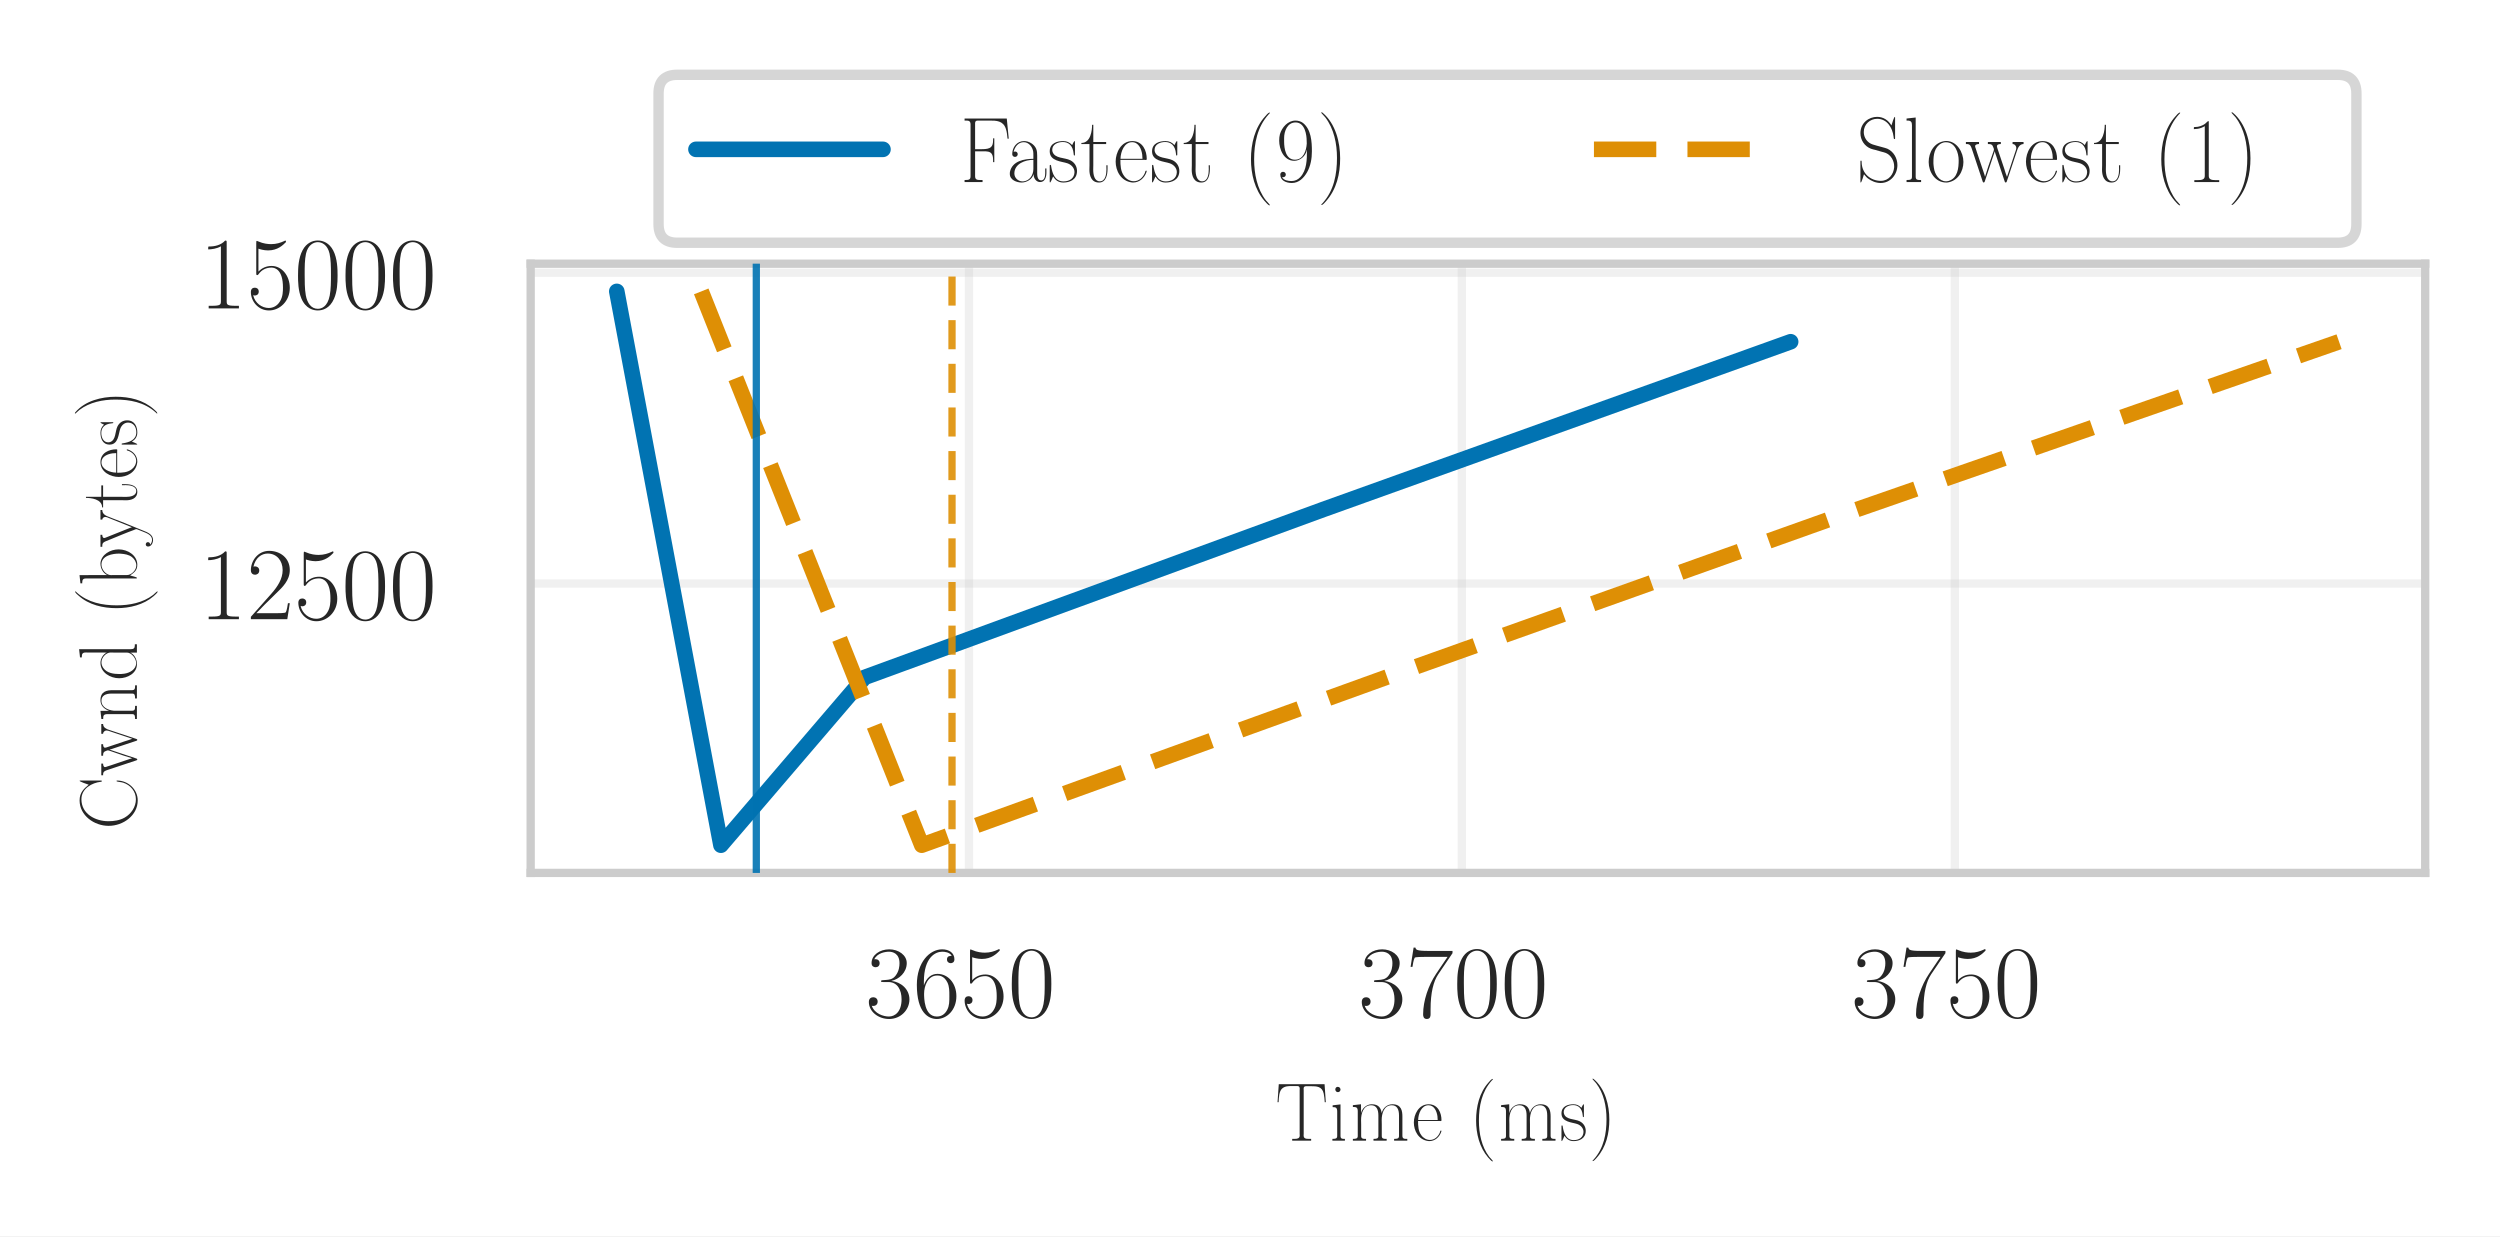
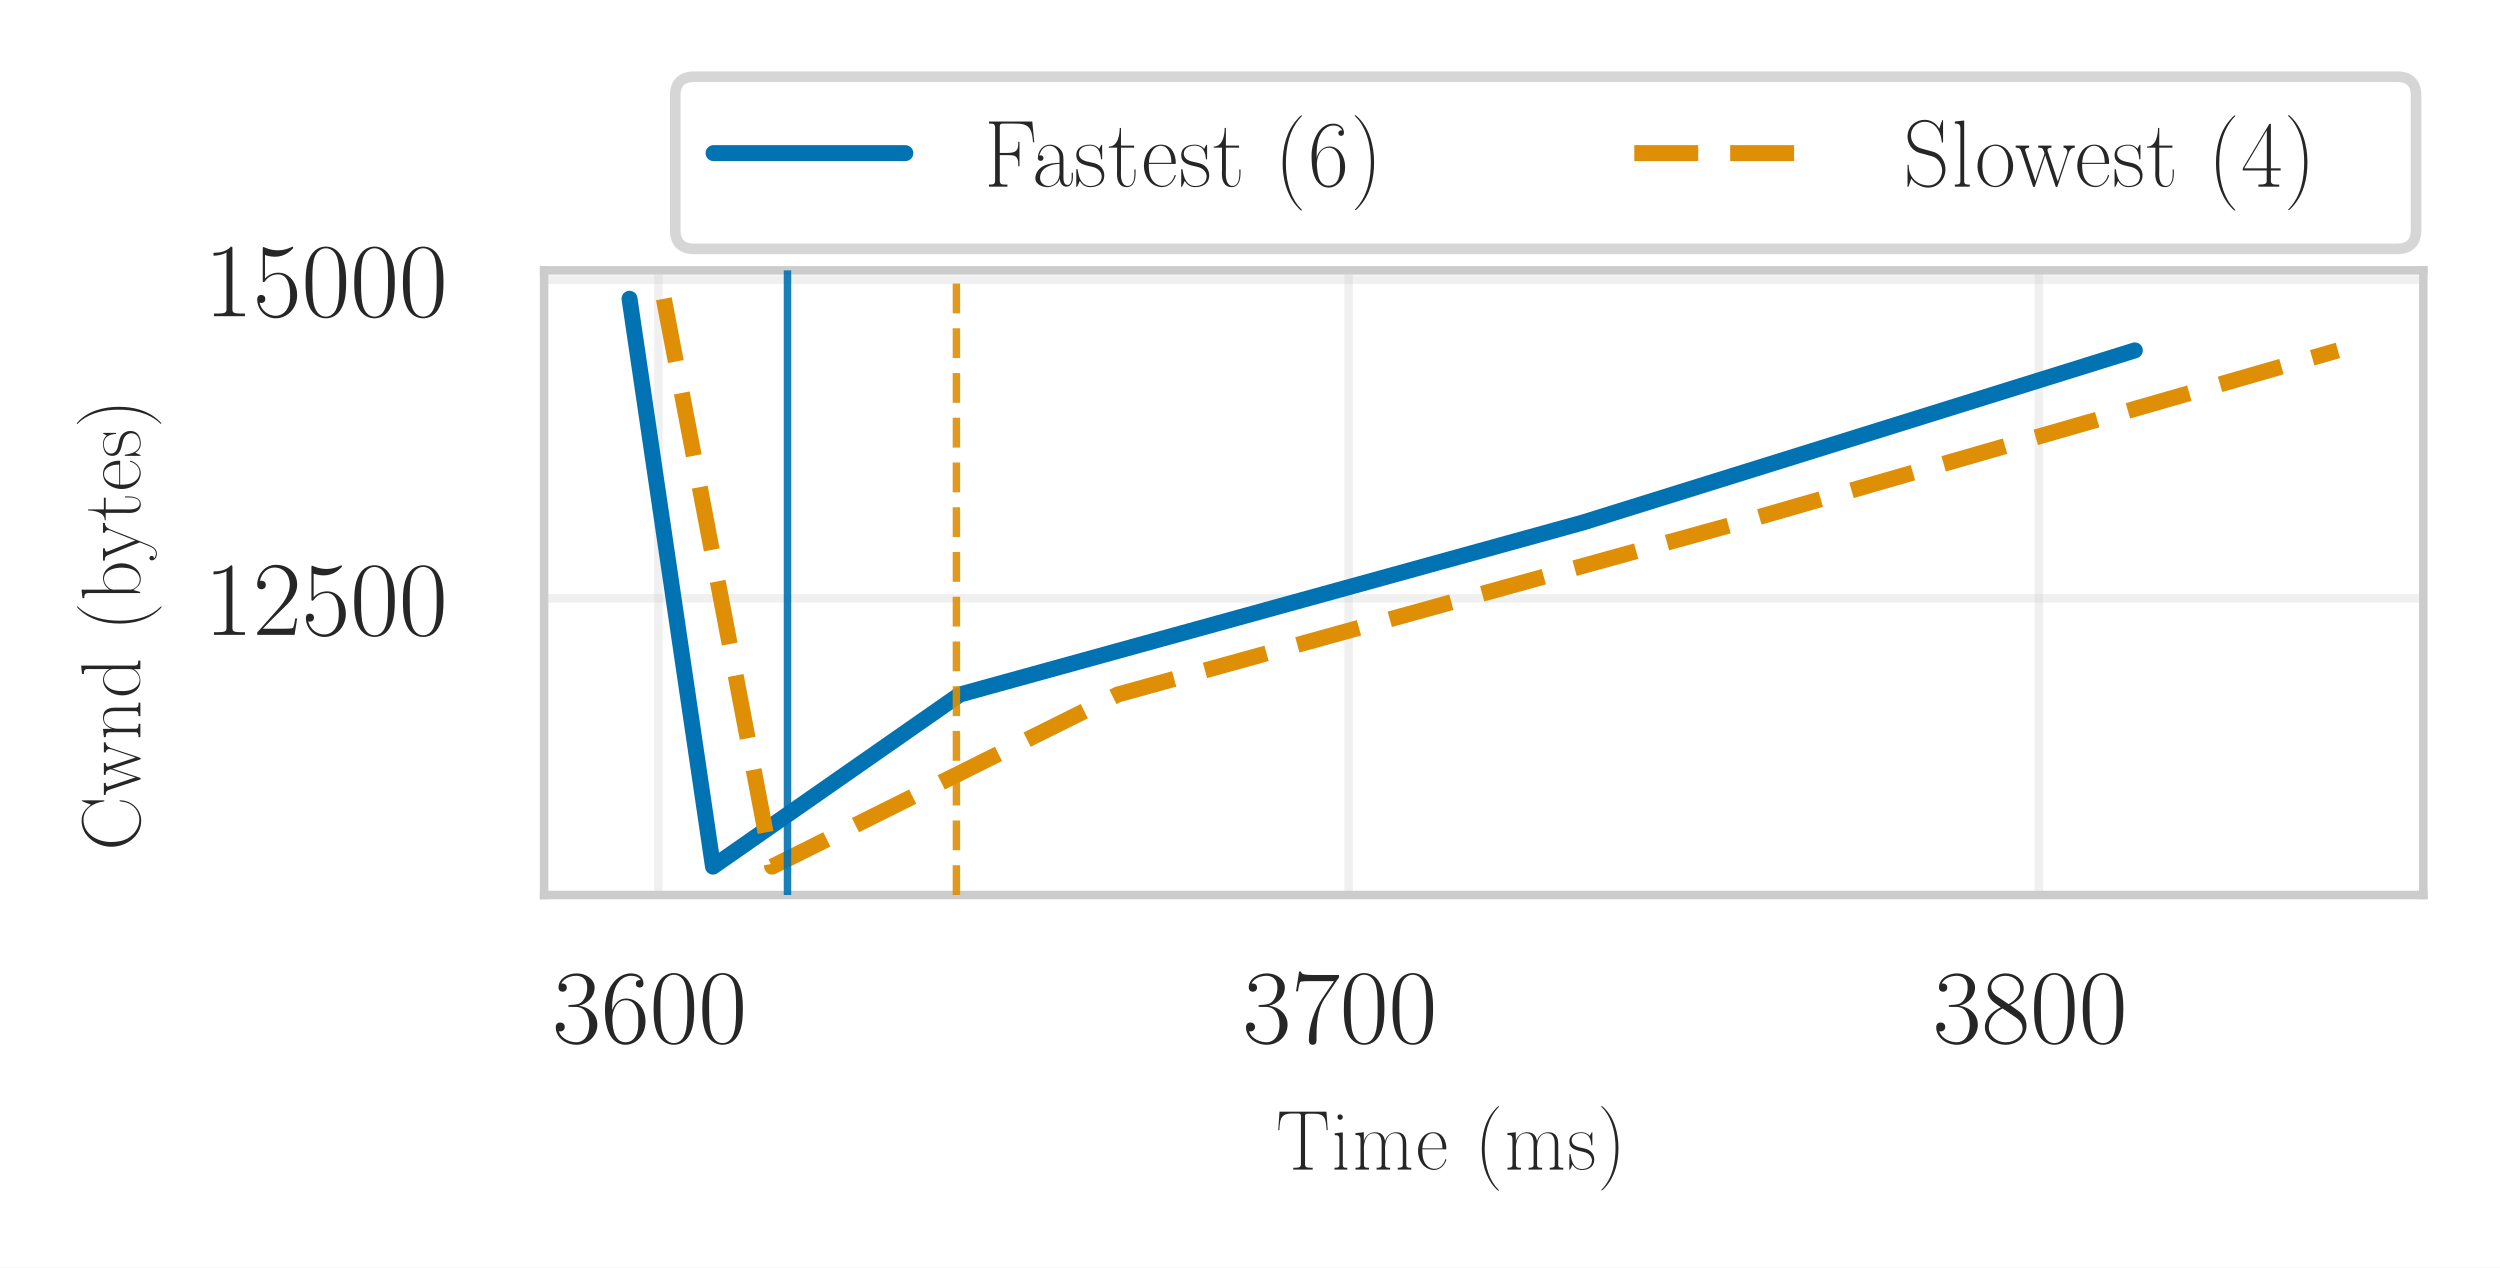
- <svg xmlns="http://www.w3.org/2000/svg" xmlns:xlink="http://www.w3.org/1999/xlink" width="240.616pt" height="118.98pt" viewBox="0 0 240.616 118.98" version="1.1">
+ <svg xmlns="http://www.w3.org/2000/svg" xmlns:xlink="http://www.w3.org/1999/xlink" width="234.674pt" height="118.98pt" viewBox="0 0 234.674 118.98" version="1.1">
  <defs>
    <style type="text/css">*{stroke-linejoin: round; stroke-linecap: butt}</style>
  </defs>
  <g id="figure_1">
    <g id="patch_1">
-       <path d="M 0 118.98  L 240.616 118.98  L 240.616 -0  L 0 -0  z " style="fill: #ffffff" />
+       <path d="M 0 118.98  L 234.674 118.98  L 234.674 -0  L 0 -0  z " style="fill: #ffffff" />
    </g>
    <g id="axes_1">
      <g id="patch_2">
-         <path d="M 51.075 84.014  L 233.416 84.014  L 233.416 25.38  L 51.075 25.38  z " style="fill: #ffffff" />
+         <path d="M 51.075 84.014  L 227.474 84.014  L 227.474 25.38  L 51.075 25.38  z " style="fill: #ffffff" />
      </g>
      <g id="matplotlib.axis_1">
        <g id="xtick_1">
          <g id="line2d_1">
-             <path d="M 93.258 84.014  L 93.258 25.38  " clip-path="url(#pd3fe9ba303)" style="fill: none; stroke: #cccccc; stroke-opacity: 0.3; stroke-width: 0.8; stroke-linecap: round" />
+             <path d="M 61.802 84.014  L 61.802 25.38  " clip-path="url(#pae5248fd1d)" style="fill: none; stroke: #cccccc; stroke-opacity: 0.3; stroke-width: 0.8; stroke-linecap: round" />
          </g>
          <g id="text_1">
-             <g style="fill: #262626" transform="translate(83.29579 97.87513) scale(0.1 -0.1)">
+             <g style="fill: #262626" transform="translate(51.83964 97.87513) scale(0.1 -0.1)">
              <defs>
                <path id="CMR17-33" d="M 1414 2157  C 1984 2157 2234 1662 2234 1090  C 2234 320 1824 25 1453 25  C 1114 25 563 194 390 693  C 422 680 454 680 486 680  C 640 680 755 782 755 948  C 755 1133 614 1216 486 1216  C 378 1216 211 1165 211 926  C 211 335 787 -128 1466 -128  C 2176 -128 2720 430 2720 1085  C 2720 1707 2208 2157 1600 2227  C 2086 2328 2554 2756 2554 3329  C 2554 3820 2048 4179 1472 4179  C 890 4179 378 3829 378 3329  C 378 3110 544 3072 627 3072  C 762 3072 877 3155 877 3321  C 877 3486 762 3569 627 3569  C 602 3569 570 3569 544 3557  C 730 3959 1235 4032 1459 4032  C 1683 4032 2106 3925 2106 3320  C 2106 3143 2080 2828 1862 2550  C 1670 2304 1453 2304 1242 2284  C 1210 2284 1062 2269 1037 2269  C 992 2263 966 2257 966 2208  C 966 2163 973 2157 1101 2157  L 1414 2157  z " transform="scale(0.015625)" />
                <path id="CMR17-36" d="M 678 2176  C 678 3690 1395 4032 1811 4032  C 1946 4032 2272 4009 2400 3776  C 2298 3776 2106 3776 2106 3553  C 2106 3381 2246 3323 2336 3323  C 2394 3323 2566 3348 2566 3560  C 2566 3954 2246 4179 1805 4179  C 1043 4179 243 3390 243 1984  C 243 253 966 -128 1478 -128  C 2099 -128 2688 427 2688 1283  C 2688 2081 2170 2662 1517 2662  C 1126 2662 838 2407 678 1960  L 678 2176  z M 1478 25  C 691 25 691 1200 691 1436  C 691 1896 909 2560 1504 2560  C 1613 2560 1926 2560 2138 2120  C 2253 1870 2253 1609 2253 1289  C 2253 944 2253 690 2118 434  C 1978 171 1773 25 1478 25  z " transform="scale(0.015625)" />
-                 <path id="CMR17-35" d="M 730 3692  C 794 3666 1056 3584 1325 3584  C 1920 3584 2246 3911 2432 4100  C 2432 4157 2432 4192 2394 4192  C 2387 4192 2374 4192 2323 4163  C 2099 4058 1837 3973 1517 3973  C 1325 3973 1037 3999 723 4139  C 653 4171 640 4171 634 4171  C 602 4171 595 4164 595 4037  L 595 2203  C 595 2089 595 2057 659 2057  C 691 2057 704 2070 736 2114  C 941 2401 1222 2522 1542 2522  C 1766 2522 2246 2382 2246 1289  C 2246 1085 2246 715 2054 421  C 1894 159 1645 25 1370 25  C 947 25 518 320 403 814  C 429 807 480 795 506 795  C 589 795 749 840 749 1038  C 749 1210 627 1280 506 1280  C 358 1280 262 1190 262 1011  C 262 454 704 -128 1382 -128  C 2042 -128 2669 440 2669 1264  C 2669 2030 2170 2624 1549 2624  C 1222 2624 947 2503 730 2274  L 730 3692  z " transform="scale(0.015625)" />
                <path id="CMR17-30" d="M 2688 2025  C 2688 2416 2682 3080 2413 3591  C 2176 4039 1798 4198 1466 4198  C 1158 4198 768 4058 525 3597  C 269 3118 243 2524 243 2025  C 243 1661 250 1106 448 619  C 723 -39 1216 -128 1466 -128  C 1760 -128 2208 -7 2470 600  C 2662 1042 2688 1559 2688 2025  z M 1466 -26  C 1056 -26 813 325 723 812  C 653 1188 653 1738 653 2096  C 653 2588 653 2997 736 3387  C 858 3929 1216 4096 1466 4096  C 1728 4096 2067 3923 2189 3400  C 2272 3036 2278 2607 2278 2096  C 2278 1680 2278 1169 2202 792  C 2067 95 1690 -26 1466 -26  z " transform="scale(0.015625)" />
              </defs>
              <use xlink:href="#CMR17-33" transform="scale(0.996264)" />
              <use xlink:href="#CMR17-36" transform="translate(45.69048 0) scale(0.996264)" />
-               <use xlink:href="#CMR17-35" transform="translate(91.38095 0) scale(0.996264)" />
+               <use xlink:href="#CMR17-30" transform="translate(91.38095 0) scale(0.996264)" />
              <use xlink:href="#CMR17-30" transform="translate(137.0714 0) scale(0.996264)" />
            </g>
          </g>
        </g>
        <g id="xtick_2">
          <g id="line2d_2">
-             <path d="M 140.7 84.014  L 140.7 25.38  " clip-path="url(#pd3fe9ba303)" style="fill: none; stroke: #cccccc; stroke-opacity: 0.3; stroke-width: 0.8; stroke-linecap: round" />
+             <path d="M 126.594 84.014  L 126.594 25.38  " clip-path="url(#pae5248fd1d)" style="fill: none; stroke: #cccccc; stroke-opacity: 0.3; stroke-width: 0.8; stroke-linecap: round" />
          </g>
          <g id="text_2">
-             <g style="fill: #262626" transform="translate(130.7373 97.87513) scale(0.1 -0.1)">
+             <g style="fill: #262626" transform="translate(116.631 97.87513) scale(0.1 -0.1)">
              <defs>
                <path id="CMR17-37" d="M 2886 3941  L 2886 4081  L 1382 4081  C 634 4081 621 4165 595 4288  L 480 4288  L 294 3094  L 410 3094  C 429 3215 474 3540 550 3661  C 589 3712 1062 3712 1171 3712  L 2579 3712  L 1869 2661  C 1395 1954 1069 999 1069 165  C 1069 89 1069 -128 1299 -128  C 1530 -128 1530 89 1530 171  L 1530 465  C 1530 1508 1709 2196 2003 2636  L 2886 3941  z " transform="scale(0.015625)" />
              </defs>
              <use xlink:href="#CMR17-33" transform="scale(0.996264)" />
              <use xlink:href="#CMR17-37" transform="translate(45.69048 0) scale(0.996264)" />
              <use xlink:href="#CMR17-30" transform="translate(91.38095 0) scale(0.996264)" />
              <use xlink:href="#CMR17-30" transform="translate(137.0714 0) scale(0.996264)" />
            </g>
          </g>
        </g>
        <g id="xtick_3">
          <g id="line2d_3">
-             <path d="M 188.141 84.014  L 188.141 25.38  " clip-path="url(#pd3fe9ba303)" style="fill: none; stroke: #cccccc; stroke-opacity: 0.3; stroke-width: 0.8; stroke-linecap: round" />
+             <path d="M 191.385 84.014  L 191.385 25.38  " clip-path="url(#pae5248fd1d)" style="fill: none; stroke: #cccccc; stroke-opacity: 0.3; stroke-width: 0.8; stroke-linecap: round" />
          </g>
          <g id="text_3">
-             <g style="fill: #262626" transform="translate(178.1787 97.87513) scale(0.1 -0.1)">
+             <g style="fill: #262626" transform="translate(181.4224 97.87513) scale(0.1 -0.1)">
+               <defs>
+                 <path id="CMR17-38" d="M 1741 2264  C 2144 2467 2554 2773 2554 3263  C 2554 3841 1990 4179 1472 4179  C 890 4179 378 3759 378 3180  C 378 3021 416 2747 666 2505  C 730 2442 998 2251 1171 2130  C 883 1983 211 1634 211 934  C 211 279 838 -128 1459 -128  C 2144 -128 2720 362 2720 1010  C 2720 1590 2330 1857 2074 2029  L 1741 2264  z M 902 2822  C 851 2854 595 3051 595 3351  C 595 3739 998 4032 1459 4032  C 1965 4032 2336 3676 2336 3262  C 2336 2669 1670 2331 1638 2331  C 1632 2331 1626 2331 1574 2370  L 902 2822  z M 2080 1519  C 2176 1449 2483 1240 2483 851  C 2483 381 2010 25 1472 25  C 890 25 448 438 448 940  C 448 1443 838 1862 1280 2060  L 2080 1519  z " transform="scale(0.015625)" />
+               </defs>
              <use xlink:href="#CMR17-33" transform="scale(0.996264)" />
-               <use xlink:href="#CMR17-37" transform="translate(45.69048 0) scale(0.996264)" />
-               <use xlink:href="#CMR17-35" transform="translate(91.38095 0) scale(0.996264)" />
+               <use xlink:href="#CMR17-38" transform="translate(45.69048 0) scale(0.996264)" />
+               <use xlink:href="#CMR17-30" transform="translate(91.38095 0) scale(0.996264)" />
              <use xlink:href="#CMR17-30" transform="translate(137.0714 0) scale(0.996264)" />
            </g>
          </g>
        </g>
        <g id="text_4">
-           <g style="fill: #262626" transform="translate(122.7025 109.788) scale(0.08 -0.08)">
+           <g style="fill: #262626" transform="translate(119.7317 109.788) scale(0.08 -0.08)">
            <defs>
              <path id="SFRM3583-54" d="M 301 4365  L 205 2974  L 288 2974  C 307 3340 320 3839 576 4045  C 787 4224 1075 4224 1331 4224  L 1715 4224  C 1830 4224 1920 4192 1920 4025  C 1920 3986 1914 3941 1914 3903  L 1914 538  C 1914 500 1920 448 1920 404  C 1920 167 1722 141 1523 141  L 1338 141  L 1338 0  L 2803 0  L 2803 141  L 2605 141  C 2400 141 2221 167 2221 404  C 2221 448 2227 500 2227 539  L 2227 3903  C 2227 3940 2221 3983 2221 4020  C 2221 4180 2310 4211 2426 4211  L 2810 4211  C 3200 4211 3661 4211 3776 3631  C 3821 3419 3840 3193 3853 2974  L 3936 2974  L 3840 4365  L 301 4365  z " transform="scale(0.015625)" />
              <path id="SFRM3583-69" d="M 326 2735  L 326 2593  L 358 2593  C 563 2593 678 2561 678 2251  L 678 360  C 678 154 531 141 307 141  L 307 0  L 1274 0  L 1274 141  L 1190 141  C 1056 141 934 154 934 373  L 934 2805  L 326 2735  z M 698 4160  C 595 4160 531 4045 531 3962  C 531 3866 608 3751 730 3751  C 858 3751 934 3857 934 3952  C 934 4046 858 4160 736 4160  C 723 4160 710 4160 698 4160  z " transform="scale(0.015625)" />
              <path id="SFRM3583-6d" d="M 301 2746  L 301 2605  L 365 2605  C 570 2605 678 2560 678 2275  L 678 361  C 678 154 525 141 301 141  L 301 0  L 1318 0  L 1318 141  L 1229 141  C 1082 141 941 160 941 361  L 941 1259  C 941 1376 934 1485 934 1603  C 934 2067 1088 2740 1715 2740  C 2112 2740 2272 2430 2272 1951  L 2272 361  C 2272 154 2118 141 1894 141  L 1894 0  L 2912 0  L 2912 141  L 2822 141  C 2675 141 2534 160 2534 361  L 2534 1259  C 2534 1376 2528 1485 2528 1603  C 2528 2067 2682 2740 3309 2740  C 3706 2740 3866 2430 3866 1951  L 3866 361  C 3866 154 3712 141 3488 141  L 3488 0  L 4506 0  L 4506 141  L 4403 141  C 4256 141 4128 160 4128 386  L 4128 1860  C 4128 2292 4058 2816 3354 2816  C 2957 2816 2611 2526 2534 2146  L 2528 2146  C 2470 2487 2323 2816 1760 2816  C 1357 2816 998 2494 934 2120  L 928 2816  L 301 2746  z " transform="scale(0.015625)" />
              <path id="SFRM3583-65" d="M 563 1524  L 2246 1524  C 2259 1524 2285 1517 2310 1517  C 2355 1517 2374 1543 2374 1581  C 2374 2154 2099 2816 1382 2816  C 614 2816 237 2031 237 1405  C 237 778 589 70 1350 -26  C 1376 -26 1402 -32 1427 -32  C 1869 -32 2208 273 2355 686  C 2362 705 2368 730 2368 749  C 2368 768 2362 787 2336 787  C 2272 787 2266 686 2246 628  C 2118 324 1843 57 1485 57  C 1216 57 960 210 813 425  C 576 742 563 1149 563 1524  z M 570 1600  C 582 2103 832 2740 1370 2740  C 1818 2740 2010 2264 2061 1890  C 2067 1793 2067 1697 2080 1600  L 570 1600  z " transform="scale(0.015625)" />
              <path id="SFRM3583-28" d="M 1837 4768  C 1747 4717 1645 4608 1574 4519  C 845 3725 595 2618 595 1568  C 595 551 851 -512 1523 -1293  C 1619 -1395 1786 -1600 1869 -1600  C 1882 -1600 1894 -1593 1894 -1581  C 1894 -1542 1709 -1363 1619 -1254  C 1011 -467 813 576 813 1555  C 813 2669 1030 3783 1805 4647  C 1830 4672 1882 4711 1894 4749  L 1894 4755  C 1894 4768 1882 4775 1869 4775  C 1856 4775 1843 4768 1837 4768  z " transform="scale(0.015625)" />
              <path id="SFRM3583-73" d="M 422 384  C 576 141 781 -32 1126 -32  C 1549 -32 2067 147 2067 764  C 2067 1071 1901 1353 1600 1501  C 1216 1694 538 1604 384 2085  C 371 2123 365 2168 365 2213  C 365 2592 749 2752 1094 2752  C 1466 2752 1786 2539 1837 1937  C 1843 1905 1837 1822 1882 1822  C 1920 1822 1926 1854 1926 1893  L 1926 2758  C 1926 2784 1926 2816 1901 2816  C 1869 2816 1766 2636 1734 2540  C 1562 2722 1376 2816 1120 2816  C 730 2816 192 2688 192 2108  C 192 1424 1030 1424 1408 1289  C 1670 1200 1894 975 1894 686  L 1894 673  C 1882 269 1568 45 1139 45  C 544 45 371 604 294 1065  C 288 1104 288 1181 237 1181  C 198 1181 192 1155 192 1123  L 192 26  C 192 6 192 -19 211 -26  L 218 -26  C 262 -26 371 256 422 384  z " transform="scale(0.015625)" />
              <path id="SFRM3583-29" d="M 333 4781  C 333 4781 326 4781 326 4774  C 326 4742 518 4563 608 4448  C 1210 3661 1414 2637 1414 1658  C 1414 557 1216 -576 422 -1453  C 397 -1478 346 -1517 333 -1555  L 333 -1562  C 333 -1574 339 -1574 352 -1574  C 448 -1574 570 -1414 659 -1318  C 1395 -493 1632 576 1632 1632  C 1632 2739 1318 4000 442 4749  C 429 4762 390 4794 358 4794  C 346 4794 339 4787 333 4781  z " transform="scale(0.015625)" />
            </defs>
            <use xlink:href="#SFRM3583-54" transform="scale(0.996264)" />
            <use xlink:href="#SFRM3583-69" transform="translate(64.41859 0) scale(0.996264)" />
            <use xlink:href="#SFRM3583-6d" transform="translate(89.15692 0) scale(0.996264)" />
            <use xlink:href="#SFRM3583-65" transform="translate(163.4955 0) scale(0.996264)" />
            <use xlink:href="#SFRM3583-28" transform="translate(232.8122 0) scale(0.996264)" />
            <use xlink:href="#SFRM3583-6d" transform="translate(267.4706 0) scale(0.996264)" />
            <use xlink:href="#SFRM3583-73" transform="translate(341.8092 0) scale(0.996264)" />
            <use xlink:href="#SFRM3583-29" transform="translate(376.9636 0) scale(0.996264)" />
          </g>
        </g>
      </g>
      <g id="matplotlib.axis_2">
        <g id="ytick_1">
          <g id="line2d_4">
-             <path d="M 51.075 56.163  L 233.416 56.163  " clip-path="url(#pd3fe9ba303)" style="fill: none; stroke: #cccccc; stroke-opacity: 0.3; stroke-width: 0.8; stroke-linecap: round" />
+             <path d="M 51.075 56.163  L 227.474 56.163  " clip-path="url(#pae5248fd1d)" style="fill: none; stroke: #cccccc; stroke-opacity: 0.3; stroke-width: 0.8; stroke-linecap: round" />
          </g>
          <g id="text_5">
            <g style="fill: #262626" transform="translate(19.16817 59.59325) scale(0.1 -0.1)">
              <defs>
                <path id="CMR17-31" d="M 1702 4058  C 1702 4192 1696 4192 1606 4192  C 1357 3916 979 3827 621 3827  C 602 3827 570 3827 563 3808  C 557 3795 557 3782 557 3648  C 755 3648 1088 3686 1344 3839  L 1344 461  C 1344 236 1331 160 781 160  L 589 160  L 589 0  C 896 0 1216 0 1523 0  C 1830 0 2150 0 2458 0  L 2458 160  L 2266 160  C 1715 160 1702 230 1702 458  L 1702 4058  z " transform="scale(0.015625)" />
                <path id="CMR17-32" d="M 2669 989  L 2554 989  C 2490 536 2438 459 2413 420  C 2381 369 1920 369 1830 369  L 602 369  C 832 619 1280 1072 1824 1597  C 2214 1967 2669 2402 2669 3035  C 2669 3790 2067 4224 1395 4224  C 691 4224 262 3604 262 3030  C 262 2780 448 2748 525 2748  C 589 2748 781 2787 781 3010  C 781 3207 614 3264 525 3264  C 486 3264 448 3258 422 3245  C 544 3790 915 4058 1306 4058  C 1862 4058 2227 3617 2227 3035  C 2227 2479 1901 2000 1536 1584  L 262 146  L 262 0  L 2515 0  L 2669 989  z " transform="scale(0.015625)" />
+                 <path id="CMR17-35" d="M 730 3692  C 794 3666 1056 3584 1325 3584  C 1920 3584 2246 3911 2432 4100  C 2432 4157 2432 4192 2394 4192  C 2387 4192 2374 4192 2323 4163  C 2099 4058 1837 3973 1517 3973  C 1325 3973 1037 3999 723 4139  C 653 4171 640 4171 634 4171  C 602 4171 595 4164 595 4037  L 595 2203  C 595 2089 595 2057 659 2057  C 691 2057 704 2070 736 2114  C 941 2401 1222 2522 1542 2522  C 1766 2522 2246 2382 2246 1289  C 2246 1085 2246 715 2054 421  C 1894 159 1645 25 1370 25  C 947 25 518 320 403 814  C 429 807 480 795 506 795  C 589 795 749 840 749 1038  C 749 1210 627 1280 506 1280  C 358 1280 262 1190 262 1011  C 262 454 704 -128 1382 -128  C 2042 -128 2669 440 2669 1264  C 2669 2030 2170 2624 1549 2624  C 1222 2624 947 2503 730 2274  L 730 3692  z " transform="scale(0.015625)" />
              </defs>
              <use xlink:href="#CMR17-31" transform="scale(0.996264)" />
              <use xlink:href="#CMR17-32" transform="translate(45.69048 0) scale(0.996264)" />
              <use xlink:href="#CMR17-35" transform="translate(91.38095 0) scale(0.996264)" />
              <use xlink:href="#CMR17-30" transform="translate(137.0714 0) scale(0.996264)" />
              <use xlink:href="#CMR17-30" transform="translate(182.7619 0) scale(0.996264)" />
            </g>
          </g>
        </g>
        <g id="ytick_2">
          <g id="line2d_5">
-             <path d="M 51.075 26.25  L 233.416 26.25  " clip-path="url(#pd3fe9ba303)" style="fill: none; stroke: #cccccc; stroke-opacity: 0.3; stroke-width: 0.8; stroke-linecap: round" />
+             <path d="M 51.075 26.25  L 227.474 26.25  " clip-path="url(#pae5248fd1d)" style="fill: none; stroke: #cccccc; stroke-opacity: 0.3; stroke-width: 0.8; stroke-linecap: round" />
          </g>
          <g id="text_6">
            <g style="fill: #262626" transform="translate(19.16817 29.68118) scale(0.1 -0.1)">
              <use xlink:href="#CMR17-31" transform="scale(0.996264)" />
              <use xlink:href="#CMR17-35" transform="translate(45.69048 0) scale(0.996264)" />
              <use xlink:href="#CMR17-30" transform="translate(91.38095 0) scale(0.996264)" />
              <use xlink:href="#CMR17-30" transform="translate(137.0714 0) scale(0.996264)" />
              <use xlink:href="#CMR17-30" transform="translate(182.7619 0) scale(0.996264)" />
            </g>
          </g>
        </g>
        <g id="text_7">
          <g style="fill: #262626" transform="translate(13.17613 79.8837) rotate(-90) scale(0.08 -0.08)">
            <defs>
              <path id="SFRM3583-43" d="M 3501 3725  C 3187 4096 2899 4429 2285 4429  C 1120 4429 320 3301 320 2185  C 320 1051 1133 -64 2285 -64  C 3142 -64 3821 682 3821 1523  L 3821 1548  C 3814 1567 3802 1574 3782 1574  C 3718 1574 3712 1211 3654 1051  C 3475 504 2995 77 2374 77  C 1779 77 1242 446 960 943  C 742 1319 678 1778 678 2204  C 678 3212 1242 4288 2374 4288  C 3213 4288 3654 3460 3725 2785  C 3731 2746 3744 2708 3776 2708  C 3814 2708 3821 2734 3821 2765  L 3821 4371  C 3821 4393 3821 4421 3802 4429  L 3795 4429  C 3744 4429 3526 3827 3501 3725  z " transform="scale(0.015625)" />
              <path id="SFRM3583-77" d="M 90 2752  L 90 2612  L 141 2612  C 397 2612 429 2496 563 2088  L 1216 122  C 1235 70 1248 -32 1318 -32  L 1325 -32  C 1382 -19 1402 96 1421 147  L 1792 1264  C 1850 1443 1907 1622 1971 1801  C 2003 1902 2048 2005 2067 2107  L 2074 2107  C 2093 2005 2138 1902 2170 1801  C 2234 1622 2291 1443 2349 1264  L 2720 147  C 2739 96 2758 -19 2816 -32  L 2822 -32  C 2893 -32 2906 70 2925 122  L 3098 638  C 3264 1143 3430 1641 3597 2145  C 3661 2350 3776 2612 4051 2612  L 4051 2752  L 3296 2752  L 3296 2612  C 3456 2612 3552 2464 3552 2350  C 3552 2254 3514 2158 3482 2069  C 3290 1501 3104 926 2912 358  C 2835 538 2784 729 2726 914  C 2579 1354 2426 1801 2278 2248  C 2259 2312 2221 2389 2221 2458  C 2221 2592 2387 2612 2490 2612  L 2490 2752  L 1600 2752  L 1600 2612  L 1645 2612  C 1824 2612 1920 2573 1984 2357  C 1997 2325 2016 2280 2016 2241  L 2016 2229  C 2010 2165 1984 2107 1965 2049  L 1843 1698  C 1690 1264 1536 817 1408 377  L 1402 377  C 1389 447 1357 517 1338 588  L 1216 952  C 1094 1315 973 1674 851 2038  L 762 2318  C 742 2363 723 2414 723 2459  L 723 2478  C 742 2592 896 2612 992 2612  L 992 2752  L 90 2752  z " transform="scale(0.015625)" />
              <path id="SFRM3583-6e" d="M 301 2746  L 301 2605  L 365 2605  C 570 2605 678 2560 678 2275  L 678 361  C 678 154 525 141 301 141  L 301 0  L 1318 0  L 1318 141  L 1229 141  C 1082 141 941 160 941 361  L 941 1777  C 979 2217 1203 2740 1709 2740  C 2112 2740 2266 2417 2266 1951  L 2266 361  C 2266 154 2112 141 1888 141  L 1888 0  L 2906 0  L 2906 141  L 2803 141  C 2656 141 2528 160 2528 386  L 2528 1885  C 2528 2299 2451 2816 1760 2816  C 1414 2816 1178 2629 1024 2352  C 986 2281 947 2204 934 2126  L 928 2816  L 301 2746  z " transform="scale(0.015625)" />
              <path id="SFRM3583-64" d="M 1882 4397  L 1882 4256  L 1952 4256  C 2150 4256 2259 4198 2259 3955  L 2253 2323  C 2131 2617 1766 2816 1459 2816  C 710 2816 269 2052 269 1373  C 269 731 653 0 1338 0  L 1395 0  C 1741 0 2118 204 2246 507  L 2253 0  L 2893 0  L 2893 160  L 2816 160  C 2605 160 2515 237 2515 461  L 2515 4467  L 1882 4397  z M 595 1245  L 595 1341  C 595 1783 659 2310 1056 2593  C 1190 2689 1344 2740 1498 2740  C 1862 2740 2259 2393 2259 2021  C 2259 1951 2253 1874 2253 1804  L 2253 770  C 2253 424 1811 58 1440 58  C 947 58 678 558 621 981  C 608 1072 608 1155 595 1245  z " transform="scale(0.015625)" />
              <path id="SFRM3583-62" d="M 288 4365  L 288 4224  L 365 4224  C 570 4224 666 4147 666 3930  L 666 7  L 749 20  L 896 522  C 1114 239 1267 -32 1722 -32  C 2445 -32 2912 703 2912 1412  C 2912 2062 2515 2745 1862 2816  L 1805 2816  C 1459 2816 1088 2629 928 2302  L 922 4435  L 288 4365  z M 2579 1244  C 2554 941 2509 631 2317 380  C 2157 180 1926 45 1677 45  C 1280 45 928 445 928 754  L 928 1799  C 928 1870 922 1934 922 2005  C 922 2391 1357 2740 1741 2740  C 2458 2740 2586 1831 2586 1386  C 2586 1341 2586 1289 2579 1244  z " transform="scale(0.015625)" />
              <path id="SFRM3583-79" d="M 90 2816  L 90 2676  L 134 2676  C 435 2676 442 2598 672 2024  C 915 1424 1178 818 1395 212  C 1421 161 1453 102 1453 44  C 1453 32 1453 12 1446 0  C 1389 -161 1318 -322 1254 -483  C 1139 -772 992 -1171 627 -1171  C 493 -1171 352 -1114 256 -1024  C 358 -1024 448 -966 448 -851  C 448 -755 371 -685 275 -685  C 186 -685 109 -749 109 -864  C 109 -1114 390 -1248 614 -1248  C 1043 -1248 1210 -816 1350 -462  C 1651 292 1971 1033 2253 1793  L 2368 2083  C 2464 2334 2573 2676 2931 2676  L 2931 2816  L 2189 2816  L 2189 2676  C 2304 2676 2394 2559 2394 2450  C 2394 2333 2330 2211 2291 2115  C 2138 1734 1984 1360 1837 979  L 1683 599  C 1658 527 1626 463 1606 392  L 1600 392  C 1581 463 1549 534 1523 599  L 1382 953  C 1235 1334 1082 1709 928 2089  L 819 2360  C 800 2411 774 2463 768 2515  L 768 2527  C 768 2656 922 2676 1018 2676  L 1018 2816  L 717 2816  L 90 2816  z " transform="scale(0.015625)" />
              <path id="SFRM3583-74" d="M 845 3936  C 845 3572 762 2688 109 2688  L 109 2612  L 666 2612  L 666 1136  C 666 1048 659 945 659 849  C 659 453 787 -32 1318 -32  C 1811 -32 1907 511 1907 907  L 1907 1155  L 1824 1155  C 1824 1059 1830 964 1830 862  C 1830 575 1773 51 1376 51  C 1005 51 922 505 922 849  C 922 958 928 1060 928 1168  L 928 2612  L 1811 2612  L 1811 2752  L 928 2752  L 928 3936  L 845 3936  z " transform="scale(0.015625)" />
            </defs>
            <use xlink:href="#SFRM3583-43" transform="scale(0.996264)" />
            <use xlink:href="#SFRM3583-77" transform="translate(64.41859 0) scale(0.996264)" />
            <use xlink:href="#SFRM3583-6e" transform="translate(128.8372 0) scale(0.996264)" />
            <use xlink:href="#SFRM3583-64" transform="translate(178.3756 0) scale(0.996264)" />
            <use xlink:href="#SFRM3583-28" transform="translate(257.6123 0) scale(0.996264)" />
            <use xlink:href="#SFRM3583-62" transform="translate(292.2707 0) scale(0.996264)" />
            <use xlink:href="#SFRM3583-79" transform="translate(339.3291 0) scale(0.996264)" />
            <use xlink:href="#SFRM3583-74" transform="translate(386.3875 0) scale(0.996264)" />
            <use xlink:href="#SFRM3583-65" transform="translate(421.0459 0) scale(0.996264)" />
            <use xlink:href="#SFRM3583-73" transform="translate(460.6643 0) scale(0.996264)" />
            <use xlink:href="#SFRM3583-29" transform="translate(495.8187 0) scale(0.996264)" />
          </g>
        </g>
      </g>
      <g id="FillBetweenPolyCollection_1" />
      <g id="FillBetweenPolyCollection_2" />
      <g id="line2d_6">
-         <path d="M 59.363 28.045  L 69.386 81.348  L 83.217 65.196  L 127.337 49.043  L 172.343 32.891  " clip-path="url(#pd3fe9ba303)" style="fill: none; stroke: #0173b2; stroke-width: 1.5; stroke-linecap: round" />
+         <path d="M 59.093 28.045  L 66.928 81.348  L 90.095 65.196  L 148.602 49.043  L 200.395 32.891  " clip-path="url(#pae5248fd1d)" style="fill: none; stroke: #0173b2; stroke-width: 1.5; stroke-linecap: round" />
      </g>
      <g id="line2d_7">
-         <path d="M 67.49 28.045  L 88.716 81.348  L 133.409 65.196  L 178.708 49.043  L 225.127 32.891  " clip-path="url(#pd3fe9ba303)" style="fill: none; stroke-dasharray: 6,3; stroke-dashoffset: 0; stroke: #de8f05; stroke-width: 1.5" />
+         <path d="M 62.314 28.045  L 72.478 81.348  L 104.914 65.196  L 163.331 49.043  L 219.456 32.891  " clip-path="url(#pae5248fd1d)" style="fill: none; stroke-dasharray: 6,3; stroke-dashoffset: 0; stroke: #de8f05; stroke-width: 1.5" />
      </g>
      <g id="patch_3">
        <path d="M 51.075 84.014  L 51.075 25.38  " style="fill: none; stroke: #cccccc; stroke-width: 0.8; stroke-linejoin: miter; stroke-linecap: square" />
      </g>
      <g id="patch_4">
-         <path d="M 233.416 84.014  L 233.416 25.38  " style="fill: none; stroke: #cccccc; stroke-width: 0.8; stroke-linejoin: miter; stroke-linecap: square" />
+         <path d="M 227.474 84.014  L 227.474 25.38  " style="fill: none; stroke: #cccccc; stroke-width: 0.8; stroke-linejoin: miter; stroke-linecap: square" />
      </g>
      <g id="patch_5">
-         <path d="M 51.075 84.014  L 233.416 84.014  " style="fill: none; stroke: #cccccc; stroke-width: 0.8; stroke-linejoin: miter; stroke-linecap: square" />
+         <path d="M 51.075 84.014  L 227.474 84.014  " style="fill: none; stroke: #cccccc; stroke-width: 0.8; stroke-linejoin: miter; stroke-linecap: square" />
      </g>
      <g id="patch_6">
-         <path d="M 51.075 25.38  L 233.416 25.38  " style="fill: none; stroke: #cccccc; stroke-width: 0.8; stroke-linejoin: miter; stroke-linecap: square" />
+         <path d="M 51.075 25.38  L 227.474 25.38  " style="fill: none; stroke: #cccccc; stroke-width: 0.8; stroke-linejoin: miter; stroke-linecap: square" />
      </g>
      <g id="line2d_8">
-         <path d="M 72.792 84.014  L 72.792 25.38  " clip-path="url(#pd3fe9ba303)" style="fill: none; stroke: #0173b2; stroke-opacity: 0.9; stroke-width: 0.7; stroke-linecap: round" />
+         <path d="M 73.921 84.014  L 73.921 25.38  " clip-path="url(#pae5248fd1d)" style="fill: none; stroke: #0173b2; stroke-opacity: 0.9; stroke-width: 0.7; stroke-linecap: round" />
      </g>
      <g id="line2d_9">
-         <path d="M 91.628 84.014  L 91.628 25.38  " clip-path="url(#pd3fe9ba303)" style="fill: none; stroke-dasharray: 2.8,1.4; stroke-dashoffset: 0; stroke: #de8f05; stroke-opacity: 0.9; stroke-width: 0.7" />
+         <path d="M 89.777 84.014  L 89.777 25.38  " clip-path="url(#pae5248fd1d)" style="fill: none; stroke-dasharray: 2.8,1.4; stroke-dashoffset: 0; stroke: #de8f05; stroke-opacity: 0.9; stroke-width: 0.7" />
      </g>
    </g>
    <g id="legend_1">
      <g id="patch_7">
        <path d="M 65.183 23.364  L 224.996 23.364  Q 226.796 23.364 226.796 21.564  L 226.796 9  Q 226.796 7.2 224.996 7.2  L 65.183 7.2  Q 63.383 7.2 63.383 9  L 63.383 21.564  Q 63.383 23.364 65.183 23.364  z " style="fill: #ffffff; opacity: 0.8; stroke: #cccccc; stroke-linejoin: miter" />
      </g>
      <g id="line2d_10">
        <path d="M 66.983 14.373  L 75.983 14.373  L 84.983 14.373  " style="fill: none; stroke: #0173b2; stroke-width: 1.5; stroke-linecap: round" />
      </g>
      <g id="text_8">
        <g style="fill: #262626" transform="translate(92.18294 17.52314) scale(0.09 -0.09)">
          <defs>
            <path id="SFRM3583-46" d="M 467 4365  L 467 4224  L 576 4224  C 742 4224 877 4205 877 3956  L 877 410  C 877 160 768 141 467 141  L 467 0  L 1702 0  L 1702 141  L 1555 141  C 1331 141 1190 160 1190 404  L 1190 2112  L 1779 2112  C 1984 2112 2221 2112 2336 1930  C 2419 1808 2426 1633 2426 1477  L 2426 1368  L 2509 1368  L 2509 3006  L 2426 3006  L 2426 2897  C 2426 2419 2285 2259 1645 2259  L 1190 2259  L 1190 4046  C 1190 4160 1242 4224 1363 4224  L 2202 4224  C 2630 4224 3117 4224 3302 3660  C 3379 3442 3392 3204 3418 2980  L 3501 2980  L 3366 4365  L 467 4365  z " transform="scale(0.015625)" />
            <path id="SFRM3583-61" d="M 576 2080  C 659 2413 883 2740 1274 2740  C 1619 2740 1869 2415 1920 2101  C 1933 2018 1933 1928 1933 1846  L 1933 1597  C 1318 1597 474 1456 320 686  C 314 647 314 603 314 564  C 314 134 800 -32 1133 -32  C 1446 -32 1856 177 1939 535  L 1946 535  C 1946 268 2125 0 2394 0  C 2746 0 2829 376 2829 650  L 2829 936  L 2746 936  L 2746 612  C 2746 408 2701 115 2470 115  C 2208 115 2195 453 2195 625  L 2195 1810  C 2195 1969 2189 2134 2125 2288  C 1990 2599 1638 2816 1293 2816  C 800 2816 480 2386 480 1918  C 480 1798 570 1728 672 1728  C 774 1728 858 1811 858 1914  C 858 2010 794 2099 672 2099  C 640 2099 608 2093 576 2080  z M 1933 1527  L 1933 898  C 1933 475 1670 77 1229 45  L 1190 45  C 896 45 627 276 627 590  C 627 1257 1363 1527 1933 1527  z " transform="scale(0.015625)" />
-             <path id="SFRM3583-39" d="M 2208 2225  L 2214 2174  C 2214 1545 2208 820 1754 334  C 1594 166 1395 70 1152 70  C 922 70 614 119 506 339  C 531 333 550 333 576 333  C 678 333 762 403 762 512  C 762 615 691 704 570 704  C 474 704 390 636 384 529  L 384 511  C 384 105 787 -64 1178 -64  C 1664 -64 2003 290 2227 681  C 2470 1119 2554 1613 2554 2109  C 2554 2771 2509 3613 1939 4063  C 1792 4173 1606 4224 1427 4224  C 909 4224 499 3766 358 3290  C 320 3148 307 2993 307 2845  C 307 2265 614 1460 1344 1460  C 1741 1460 2144 1788 2208 2225  z M 2195 2845  C 2195 2780 2202 2716 2202 2651  C 2176 2175 1984 1536 1389 1536  C 755 1536 646 2304 646 2793  L 646 3025  C 646 3489 864 4096 1434 4096  C 2099 4096 2195 3186 2195 2845  z " transform="scale(0.015625)" />
+             <path id="SFRM3583-36" d="M 653 1933  L 646 1933  C 646 2557 653 3292 1094 3774  C 1267 3960 1478 4096 1766 4096  C 2010 4096 2214 4025 2362 3770  C 2336 3776 2317 3776 2291 3776  C 2182 3776 2099 3699 2099 3590  C 2099 3488 2170 3405 2285 3405  C 2400 3405 2477 3478 2477 3617  C 2477 4017 2125 4224 1754 4224  C 742 4224 307 2938 307 2103  C 307 1388 358 348 1101 6  C 1210 -38 1331 -64 1453 -64  C 1978 -64 2406 424 2509 900  C 2547 1047 2554 1202 2554 1349  C 2554 1940 2208 2692 1504 2692  C 1082 2692 723 2339 653 1933  z M 659 1477  C 659 1965 877 2608 1478 2608  C 1965 2608 2176 2094 2208 1683  C 2214 1548 2214 1407 2214 1271  C 2214 822 2150 70 1434 70  L 1389 70  C 710 134 698 1027 659 1477  z " transform="scale(0.015625)" />
          </defs>
          <use xlink:href="#SFRM3583-46" transform="scale(0.996264)" />
          <use xlink:href="#SFRM3583-61" transform="translate(50.74972 0) scale(0.996264)" />
          <use xlink:href="#SFRM3583-73" transform="translate(95.32819 0) scale(0.996264)" />
          <use xlink:href="#SFRM3583-74" transform="translate(130.4826 0) scale(0.996264)" />
          <use xlink:href="#SFRM3583-65" transform="translate(165.1409 0) scale(0.996264)" />
          <use xlink:href="#SFRM3583-73" transform="translate(204.7593 0) scale(0.996264)" />
          <use xlink:href="#SFRM3583-74" transform="translate(239.9137 0) scale(0.996264)" />
          <use xlink:href="#SFRM3583-28" transform="translate(304.2704 0) scale(0.996264)" />
-           <use xlink:href="#SFRM3583-39" transform="translate(338.9287 0) scale(0.996264)" />
+           <use xlink:href="#SFRM3583-36" transform="translate(338.9287 0) scale(0.996264)" />
          <use xlink:href="#SFRM3583-29" transform="translate(383.5072 0) scale(0.996264)" />
        </g>
      </g>
      <g id="line2d_11">
        <path d="M 153.411 14.373  L 162.411 14.373  L 171.411 14.373  " style="fill: none; stroke-dasharray: 6,3; stroke-dashoffset: 0; stroke: #de8f05; stroke-width: 1.5" />
      </g>
      <g id="text_9">
        <g style="fill: #262626" transform="translate(178.6108 17.52314) scale(0.09 -0.09)">
          <defs>
            <path id="SFRM3583-53" d="M 563 538  C 653 448 717 340 819 263  C 1069 64 1395 -64 1709 -64  C 2394 -64 2861 527 2861 1165  C 2861 1635 2605 2093 2170 2292  C 2067 2337 1958 2356 1856 2388  L 1434 2504  C 1254 2555 1069 2595 915 2710  C 678 2884 550 3161 550 3445  C 550 3960 973 4346 1472 4346  C 2138 4346 2522 3753 2598 3115  C 2605 3077 2598 2954 2656 2954  L 2675 2954  C 2701 2961 2701 2980 2701 3005  L 2701 4429  C 2701 4448 2701 4467 2682 4474  L 2675 4474  C 2637 4474 2502 4088 2451 3888  C 2240 4249 1894 4480 1466 4480  C 922 4480 320 4088 320 3354  C 320 2890 602 2458 1043 2291  C 1139 2253 1242 2233 1344 2208  L 1773 2085  C 1875 2060 1978 2034 2074 1996  C 2419 1847 2637 1461 2637 1087  L 2637 1010  C 2598 540 2272 83 1722 83  C 1037 83 403 572 403 1390  C 403 1422 403 1473 365 1473  C 326 1473 320 1448 320 1415  L 320 6  C 320 -15 326 -32 346 -32  C 403 -32 563 538 563 538  z " transform="scale(0.015625)" />
            <path id="SFRM3583-6c" d="M 307 4365  L 307 4224  L 384 4224  C 608 4224 678 4121 678 3911  L 678 372  C 678 180 595 141 307 141  L 307 0  L 1306 0  L 1306 141  L 1203 141  C 1062 141 934 160 934 365  L 934 4435  L 307 4365  z " transform="scale(0.015625)" />
            <path id="SFRM3583-6f" d="M 1350 2816  C 614 2726 237 2042 237 1376  C 237 698 685 -32 1440 -32  L 1504 -32  C 2240 58 2624 736 2624 1382  C 2624 2035 2182 2822 1440 2822  C 1408 2822 1382 2816 1350 2816  z M 563 1274  L 563 1376  C 563 1856 621 2395 1114 2663  C 1197 2702 1293 2734 1389 2734  L 1434 2734  C 2054 2734 2298 2012 2298 1495  C 2298 990 2246 269 1606 77  C 1549 64 1491 51 1434 51  C 960 51 653 525 595 979  C 576 1075 576 1178 563 1274  z " transform="scale(0.015625)" />
-             <path id="SFRM3583-31" d="M 608 3635  C 698 3648 794 3648 883 3661  C 1056 3693 1210 3751 1357 3841  L 1357 416  C 1357 173 1139 135 915 135  C 819 135 723 135 640 135  L 640 0  L 2349 0  L 2349 135  C 2259 135 2163 135 2067 135  C 1837 135 1632 173 1632 416  L 1632 4140  C 1632 4159 1626 4192 1606 4192  C 1555 4192 1446 4056 1376 4004  C 1184 3866 934 3782 710 3782  L 672 3782  C 634 3782 608 3776 608 3731  L 608 3635  z " transform="scale(0.015625)" />
+             <path id="SFRM3583-34" d="M 160 1088  L 1766 1088  L 1766 392  C 1766 191 1658 141 1210 141  L 1210 0  L 2605 0  L 2605 141  L 2426 141  C 2227 141 2048 166 2048 392  L 2048 1088  L 2701 1088  L 2701 1228  L 2048 1228  L 2048 4166  C 2048 4191 2042 4224 1997 4224  C 1939 4224 1894 4128 1875 4090  L 218 1324  C 179 1260 160 1228 160 1158  L 160 1088  z M 256 1228  L 1773 3769  L 1773 1228  L 256 1228  z " transform="scale(0.015625)" />
          </defs>
          <use xlink:href="#SFRM3583-53" transform="scale(0.996264)" />
          <use xlink:href="#SFRM3583-6c" transform="translate(49.53843 0) scale(0.996264)" />
          <use xlink:href="#SFRM3583-6f" transform="translate(74.27676 0) scale(0.996264)" />
          <use xlink:href="#SFRM3583-77" transform="translate(116.3752 0) scale(0.996264)" />
          <use xlink:href="#SFRM3583-65" transform="translate(178.3138 0) scale(0.996264)" />
          <use xlink:href="#SFRM3583-73" transform="translate(217.9322 0) scale(0.996264)" />
          <use xlink:href="#SFRM3583-74" transform="translate(253.0866 0) scale(0.996264)" />
          <use xlink:href="#SFRM3583-28" transform="translate(317.4433 0) scale(0.996264)" />
-           <use xlink:href="#SFRM3583-31" transform="translate(352.1016 0) scale(0.996264)" />
+           <use xlink:href="#SFRM3583-34" transform="translate(352.1016 0) scale(0.996264)" />
          <use xlink:href="#SFRM3583-29" transform="translate(396.6801 0) scale(0.996264)" />
        </g>
      </g>
    </g>
  </g>
  <defs>
-     <clipPath id="pd3fe9ba303">
-       <rect x="51.075" y="25.38" width="182.341" height="58.634" />
+     <clipPath id="pae5248fd1d">
+       <rect x="51.075" y="25.38" width="176.399" height="58.634" />
    </clipPath>
  </defs>
</svg>
